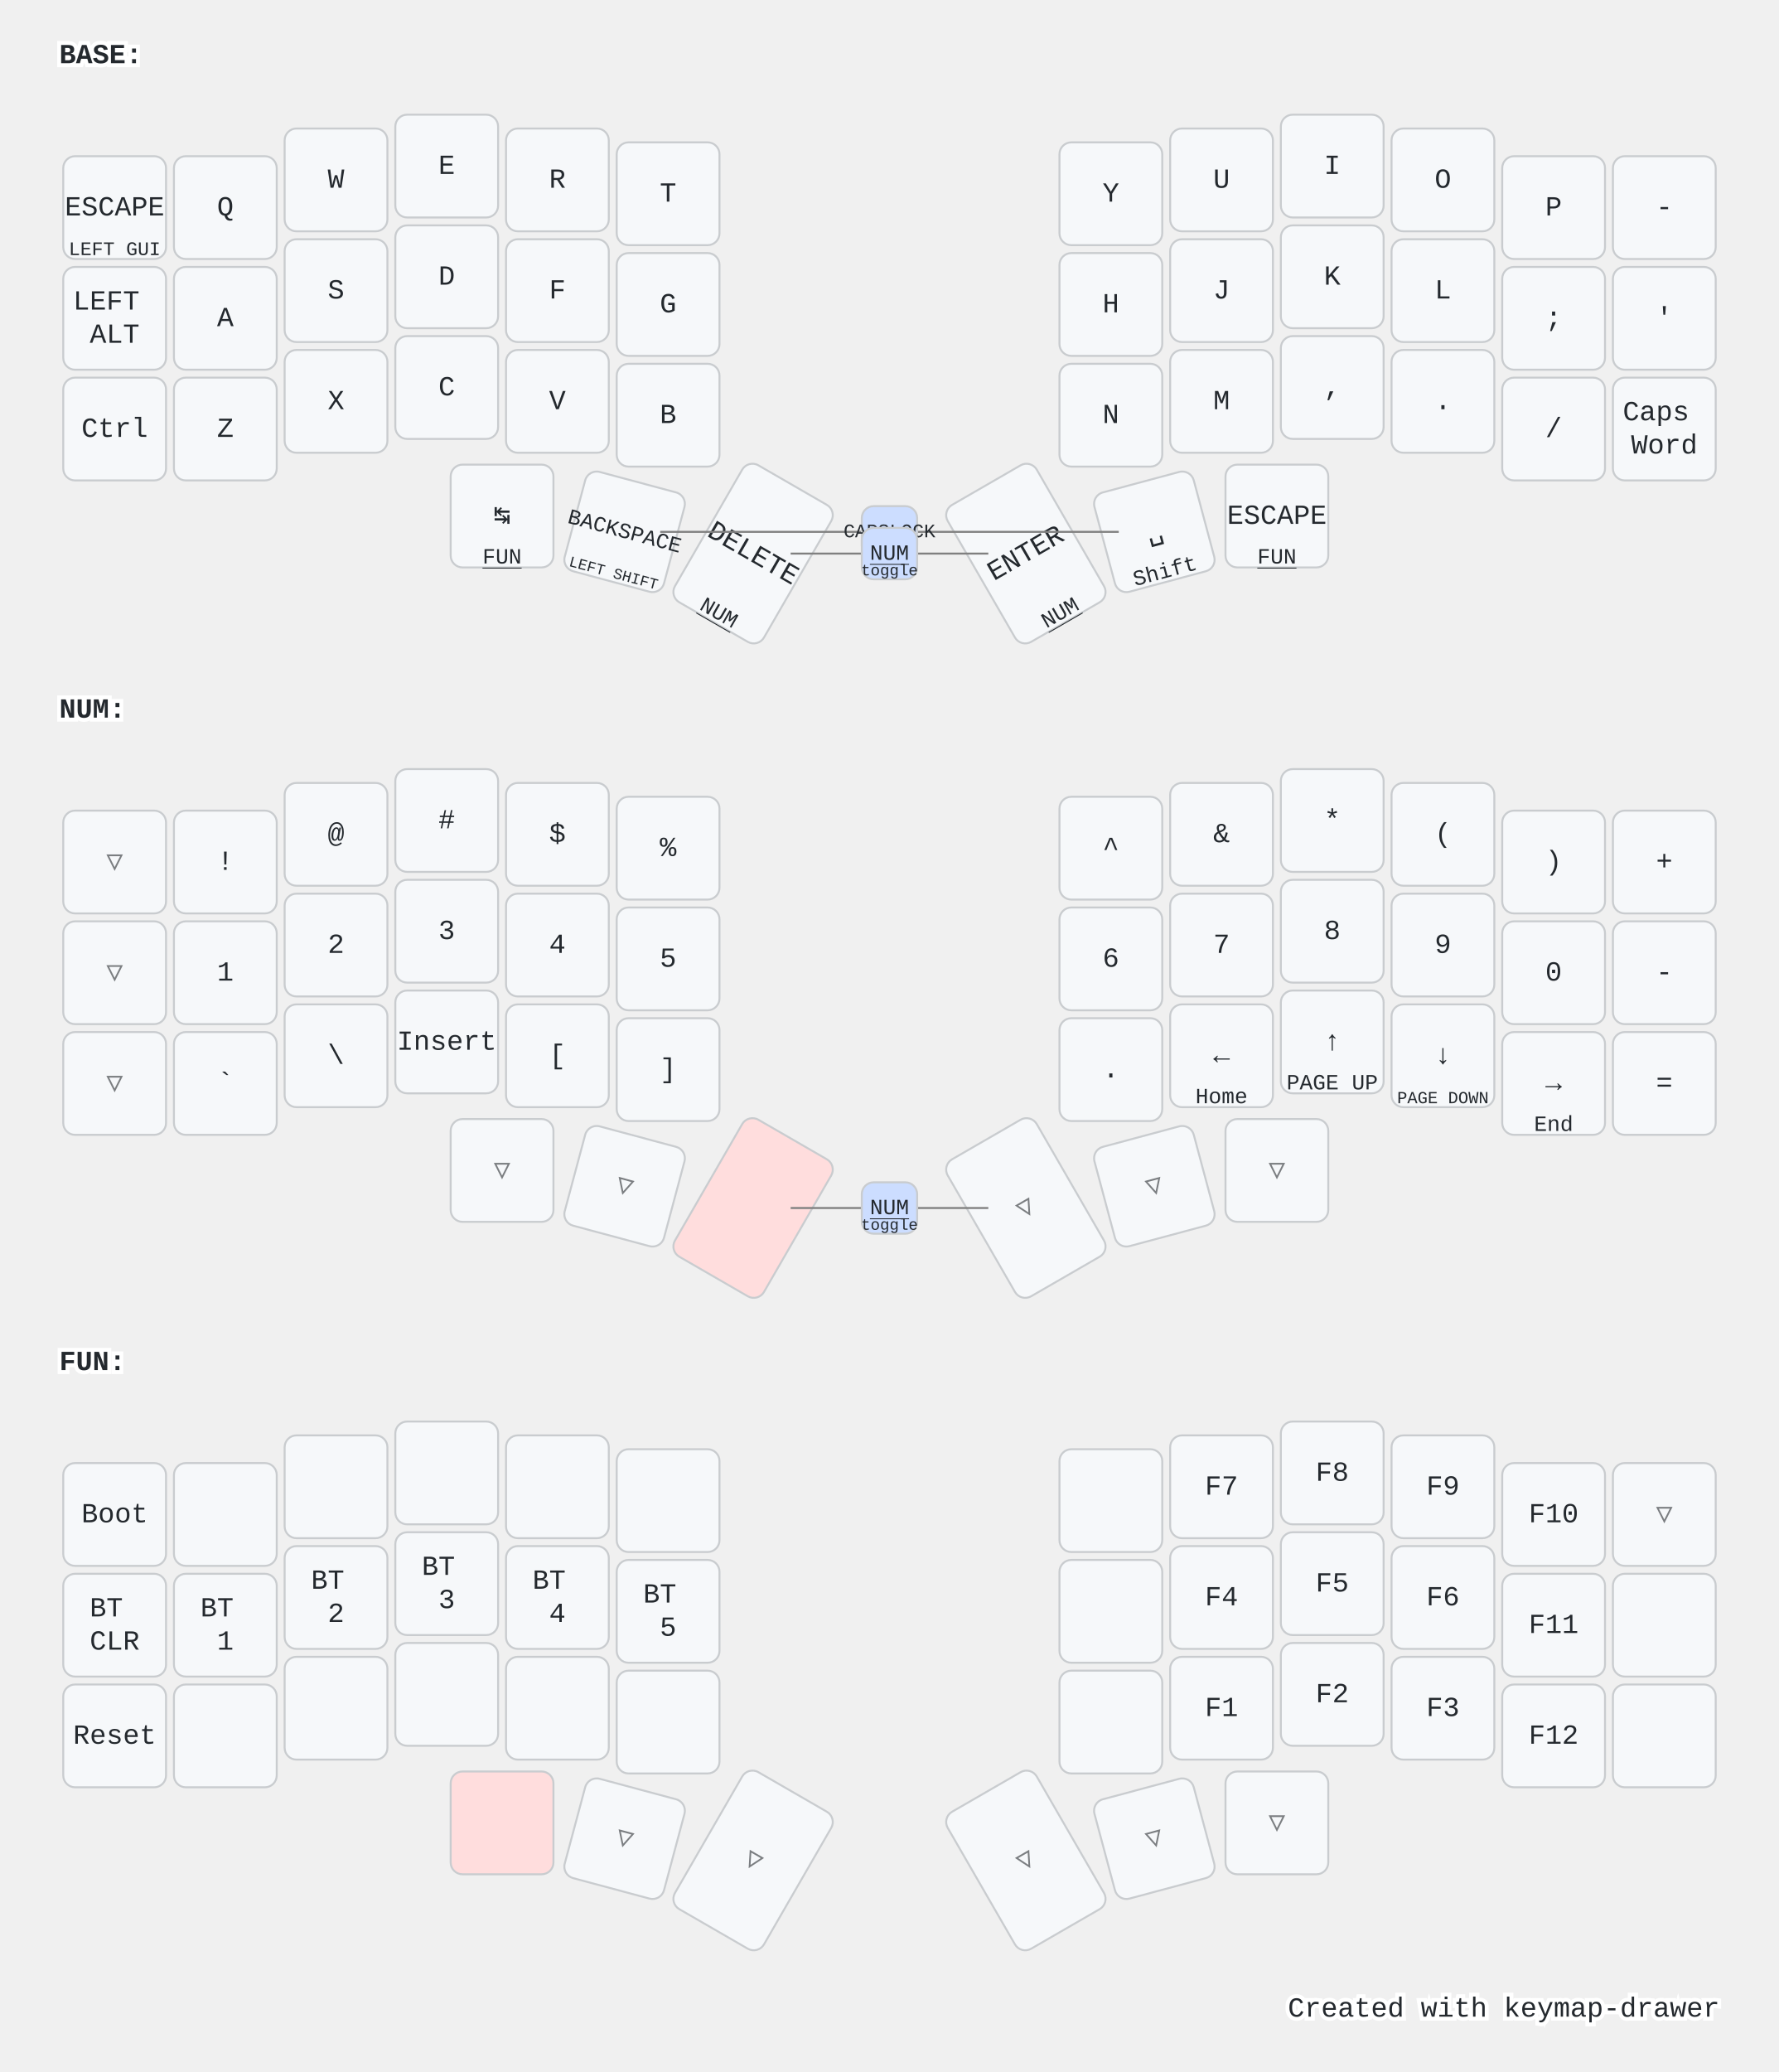
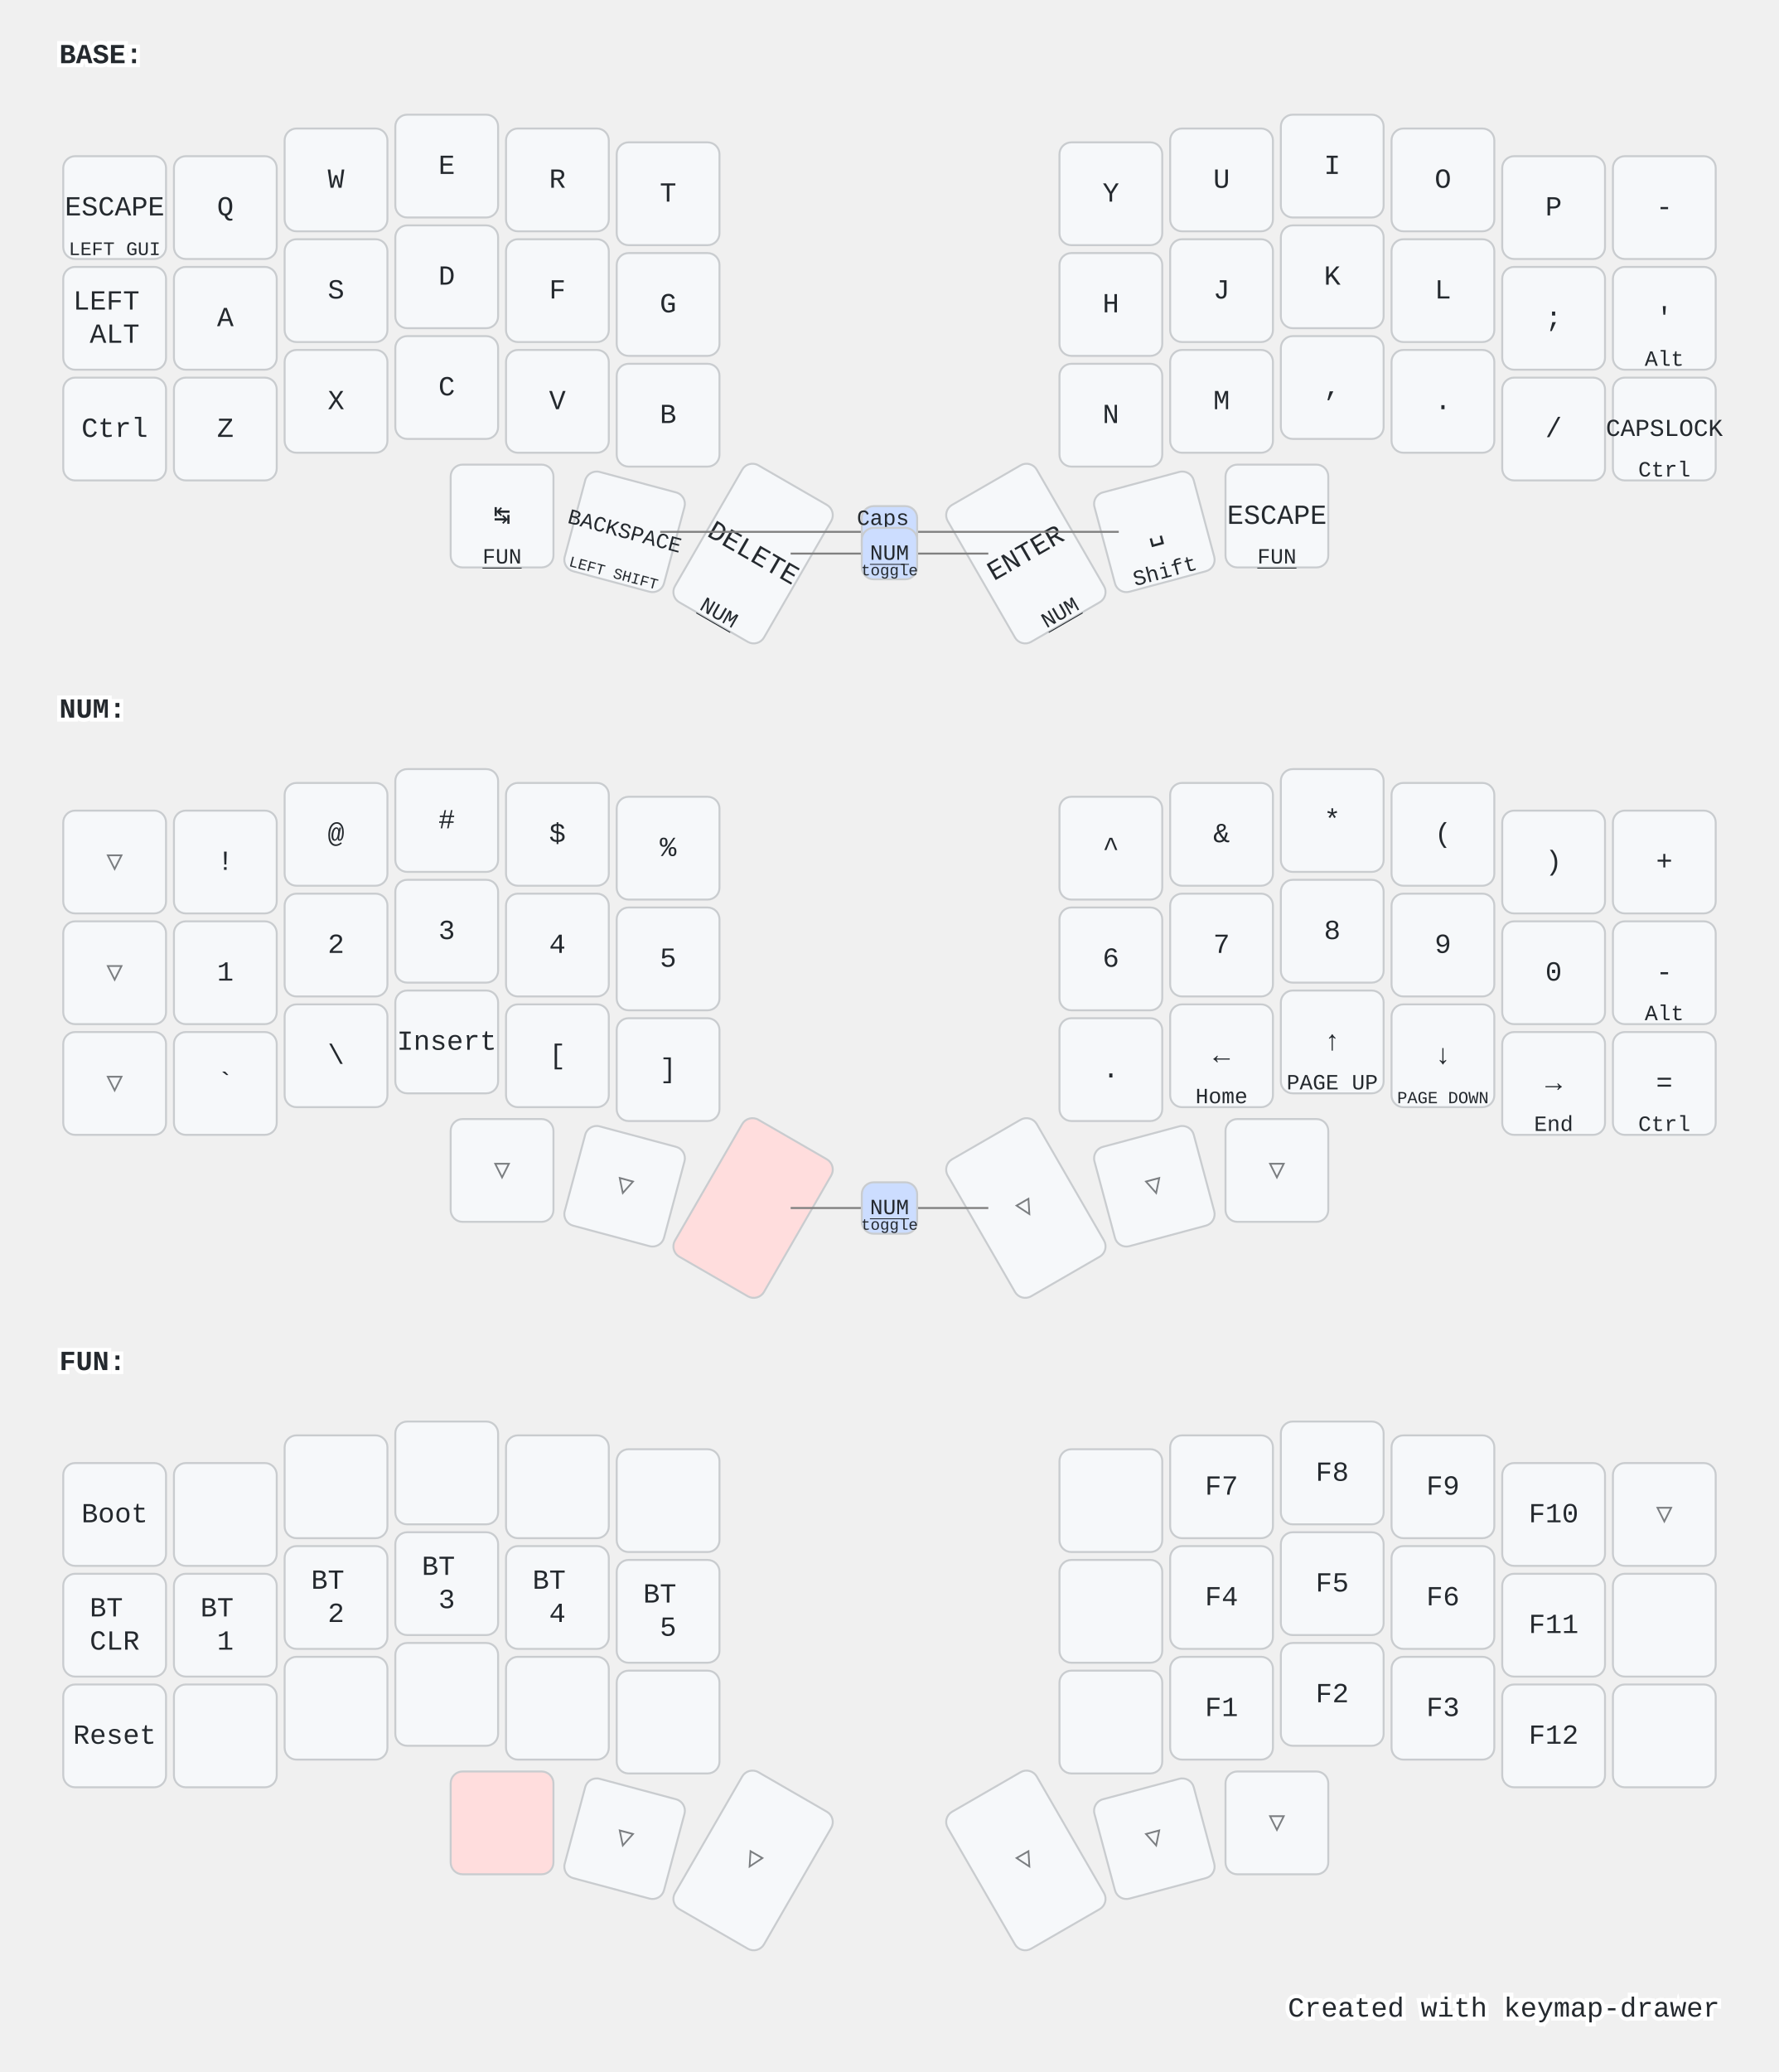
<svg xmlns="http://www.w3.org/2000/svg" width="900" height="1048" viewBox="0 0 900 1048" class="keymap">
  <style>/* inherit to force styles through use tags */
svg path {
    fill: inherit;
}

/* font and background color specifications */
svg.keymap {
    font-family: SFMono-Regular,Consolas,Liberation Mono,Menlo,monospace;
    font-size: 14px;
    font-kerning: normal;
    text-rendering: optimizeLegibility;
    fill: #24292e;
}

/* default key styling */
rect.key {
    fill: #f6f8fa;
}

rect.key, rect.combo {
    stroke: #c9cccf;
    stroke-width: 1;
}

/* default key side styling, only used is draw_key_sides is set */
rect.side {
    filter: brightness(90%);
}

/* color accent for combo boxes */
rect.combo, rect.combo-separate {
    fill: #cdf;
}

/* color accent for held keys */
rect.held, rect.combo.held {
    fill: #fdd;
}

/* color accent for ghost (optional) keys */
rect.ghost, rect.combo.ghost {
    stroke-dasharray: 4, 4;
    stroke-width: 2;
}

text {
    text-anchor: middle;
    dominant-baseline: middle;
}

/* styling for layer labels */
text.label {
    font-weight: bold;
    text-anchor: start;
    stroke: white;
    stroke-width: 4;
    paint-order: stroke;
}

/* styling for optional footer */
text.footer {
    text-anchor: end;
    dominant-baseline: auto;
    stroke: white;
    stroke-width: 4;
    paint-order: stroke;
}

/* styling for combo tap, and key non-tap label text */
text.combo, text.hold, text.shifted, text.left, text.right, text.tl, text.tr, text.bl, text.br {
    font-size: 11px;
}

text.hold, text.bl, text.br {
    text-anchor: middle;
    dominant-baseline: auto;
}

text.shifted, text.tl, text.tr {
    text-anchor: middle;
    dominant-baseline: hanging;
}

text.left, text.tl, text.bl {
    text-anchor: start;
}

text.right, text.tr, text.br {
    text-anchor: end;
}

text.layer-activator {
    text-decoration: underline;
}

/* styling for hold/shifted label text in combo box */
text.combo.hold, text.combo.shifted, text.combo.left, text.combo.right {
    font-size: 8px;
}

/* lighter symbol for transparent keys */
text.trans {
    fill: #7b7e81;
}

/* styling for combo dendrons */
path.combo {
    stroke-width: 1;
    stroke: gray;
    fill: none;
}

/* Start Tabler Icons Cleanup */
/* cannot use height/width with glyphs */
.icon-tabler &gt; path {
    fill: inherit;
    stroke: inherit;
    stroke-width: 2;
}
/* hide tabler's default box */
.icon-tabler &gt; path[stroke="none"][fill="none"] {
    visibility: hidden;
}
/* End Tabler Icons Cleanup */

@media (prefers-color-scheme: dark) {
svg.keymap { fill: #d1d6db; }
rect.key { fill: #3f4750; }
rect.key, rect.combo { stroke: #60666c; }
rect.combo, rect.combo-separate { fill: #1f3d7a; }
rect.held, rect.combo.held { fill: #854747; }
text.label, text.footer { stroke: black; }
text.trans { fill: #7e8184; }
path.combo { stroke: #7f7f7f; }

}</style>
  <g transform="translate(30, 0)" class="layer-BASE">
    <text x="0" y="28" class="label" id="BASE">BASE:</text>
    <g transform="translate(0, 56)">
      <g transform="translate(28, 49)" class="key keypos-0">
        <rect rx="6" ry="6" x="-26" y="-26" width="52" height="52" class="key" />
        <text x="0" y="0" class="key tap">ESCAPE</text>
        <text x="0" y="24" class="key hold">
          <tspan style="font-size: 88%">LEFT GUI</tspan>
        </text>
      </g>
      <g transform="translate(84, 49)" class="key keypos-1">
        <rect rx="6" ry="6" x="-26" y="-26" width="52" height="52" class="key" />
        <text x="0" y="0" class="key tap">Q</text>
      </g>
      <g transform="translate(140, 35)" class="key keypos-2">
        <rect rx="6" ry="6" x="-26" y="-26" width="52" height="52" class="key" />
        <text x="0" y="0" class="key tap">W</text>
      </g>
      <g transform="translate(196, 28)" class="key keypos-3">
        <rect rx="6" ry="6" x="-26" y="-26" width="52" height="52" class="key" />
        <text x="0" y="0" class="key tap">E</text>
      </g>
      <g transform="translate(252, 35)" class="key keypos-4">
        <rect rx="6" ry="6" x="-26" y="-26" width="52" height="52" class="key" />
        <text x="0" y="0" class="key tap">R</text>
      </g>
      <g transform="translate(308, 42)" class="key keypos-5">
        <rect rx="6" ry="6" x="-26" y="-26" width="52" height="52" class="key" />
        <text x="0" y="0" class="key tap">T</text>
      </g>
      <g transform="translate(532, 42)" class="key keypos-6">
        <rect rx="6" ry="6" x="-26" y="-26" width="52" height="52" class="key" />
        <text x="0" y="0" class="key tap">Y</text>
      </g>
      <g transform="translate(588, 35)" class="key keypos-7">
        <rect rx="6" ry="6" x="-26" y="-26" width="52" height="52" class="key" />
        <text x="0" y="0" class="key tap">U</text>
      </g>
      <g transform="translate(644, 28)" class="key keypos-8">
        <rect rx="6" ry="6" x="-26" y="-26" width="52" height="52" class="key" />
        <text x="0" y="0" class="key tap">I</text>
      </g>
      <g transform="translate(700, 35)" class="key keypos-9">
        <rect rx="6" ry="6" x="-26" y="-26" width="52" height="52" class="key" />
        <text x="0" y="0" class="key tap">O</text>
      </g>
      <g transform="translate(756, 49)" class="key keypos-10">
        <rect rx="6" ry="6" x="-26" y="-26" width="52" height="52" class="key" />
        <text x="0" y="0" class="key tap">P</text>
      </g>
      <g transform="translate(812, 49)" class="key keypos-11">
        <rect rx="6" ry="6" x="-26" y="-26" width="52" height="52" class="key" />
        <text x="0" y="0" class="key tap">-</text>
      </g>
      <g transform="translate(28, 105)" class="key keypos-12">
        <rect rx="6" ry="6" x="-26" y="-26" width="52" height="52" class="key" />
        <text x="0" y="0" class="key tap">
          <tspan x="0" dy="-0.6em">LEFT</tspan>
          <tspan x="0" dy="1.2em">ALT</tspan>
        </text>
      </g>
      <g transform="translate(84, 105)" class="key keypos-13">
        <rect rx="6" ry="6" x="-26" y="-26" width="52" height="52" class="key" />
        <text x="0" y="0" class="key tap">A</text>
      </g>
      <g transform="translate(140, 91)" class="key keypos-14">
        <rect rx="6" ry="6" x="-26" y="-26" width="52" height="52" class="key" />
        <text x="0" y="0" class="key tap">S</text>
      </g>
      <g transform="translate(196, 84)" class="key keypos-15">
        <rect rx="6" ry="6" x="-26" y="-26" width="52" height="52" class="key" />
        <text x="0" y="0" class="key tap">D</text>
      </g>
      <g transform="translate(252, 91)" class="key keypos-16">
        <rect rx="6" ry="6" x="-26" y="-26" width="52" height="52" class="key" />
        <text x="0" y="0" class="key tap">F</text>
      </g>
      <g transform="translate(308, 98)" class="key keypos-17">
        <rect rx="6" ry="6" x="-26" y="-26" width="52" height="52" class="key" />
        <text x="0" y="0" class="key tap">G</text>
      </g>
      <g transform="translate(532, 98)" class="key keypos-18">
        <rect rx="6" ry="6" x="-26" y="-26" width="52" height="52" class="key" />
        <text x="0" y="0" class="key tap">H</text>
      </g>
      <g transform="translate(588, 91)" class="key keypos-19">
        <rect rx="6" ry="6" x="-26" y="-26" width="52" height="52" class="key" />
        <text x="0" y="0" class="key tap">J</text>
      </g>
      <g transform="translate(644, 84)" class="key keypos-20">
        <rect rx="6" ry="6" x="-26" y="-26" width="52" height="52" class="key" />
        <text x="0" y="0" class="key tap">K</text>
      </g>
      <g transform="translate(700, 91)" class="key keypos-21">
        <rect rx="6" ry="6" x="-26" y="-26" width="52" height="52" class="key" />
        <text x="0" y="0" class="key tap">L</text>
      </g>
      <g transform="translate(756, 105)" class="key keypos-22">
        <rect rx="6" ry="6" x="-26" y="-26" width="52" height="52" class="key" />
        <text x="0" y="0" class="key tap">;</text>
      </g>
      <g transform="translate(812, 105)" class="key keypos-23">
        <rect rx="6" ry="6" x="-26" y="-26" width="52" height="52" class="key" />
        <text x="0" y="0" class="key tap">'</text>
+         <text x="0" y="24" class="key hold">Alt</text>
      </g>
      <g transform="translate(28, 161)" class="key keypos-24">
        <rect rx="6" ry="6" x="-26" y="-26" width="52" height="52" class="key" />
        <text x="0" y="0" class="key tap">Ctrl</text>
      </g>
      <g transform="translate(84, 161)" class="key keypos-25">
        <rect rx="6" ry="6" x="-26" y="-26" width="52" height="52" class="key" />
        <text x="0" y="0" class="key tap">Z</text>
      </g>
      <g transform="translate(140, 147)" class="key keypos-26">
        <rect rx="6" ry="6" x="-26" y="-26" width="52" height="52" class="key" />
        <text x="0" y="0" class="key tap">X</text>
      </g>
      <g transform="translate(196, 140)" class="key keypos-27">
        <rect rx="6" ry="6" x="-26" y="-26" width="52" height="52" class="key" />
        <text x="0" y="0" class="key tap">C</text>
      </g>
      <g transform="translate(252, 147)" class="key keypos-28">
        <rect rx="6" ry="6" x="-26" y="-26" width="52" height="52" class="key" />
        <text x="0" y="0" class="key tap">V</text>
      </g>
      <g transform="translate(308, 154)" class="key keypos-29">
        <rect rx="6" ry="6" x="-26" y="-26" width="52" height="52" class="key" />
        <text x="0" y="0" class="key tap">B</text>
      </g>
      <g transform="translate(532, 154)" class="key keypos-30">
        <rect rx="6" ry="6" x="-26" y="-26" width="52" height="52" class="key" />
        <text x="0" y="0" class="key tap">N</text>
      </g>
      <g transform="translate(588, 147)" class="key keypos-31">
        <rect rx="6" ry="6" x="-26" y="-26" width="52" height="52" class="key" />
        <text x="0" y="0" class="key tap">M</text>
      </g>
      <g transform="translate(644, 140)" class="key keypos-32">
        <rect rx="6" ry="6" x="-26" y="-26" width="52" height="52" class="key" />
        <text x="0" y="0" class="key tap">,</text>
      </g>
      <g transform="translate(700, 147)" class="key keypos-33">
        <rect rx="6" ry="6" x="-26" y="-26" width="52" height="52" class="key" />
        <text x="0" y="0" class="key tap">.</text>
      </g>
      <g transform="translate(756, 161)" class="key keypos-34">
        <rect rx="6" ry="6" x="-26" y="-26" width="52" height="52" class="key" />
        <text x="0" y="0" class="key tap">/</text>
      </g>
      <g transform="translate(812, 161)" class="key keypos-35">
        <rect rx="6" ry="6" x="-26" y="-26" width="52" height="52" class="key" />
        <text x="0" y="0" class="key tap">
-           <tspan x="0" dy="-0.6em">Caps</tspan>
-           <tspan x="0" dy="1.2em">Word</tspan>
-         </text>
+           <tspan style="font-size: 88%">CAPSLOCK</tspan>
+         </text>
+         <text x="0" y="24" class="key hold">Ctrl</text>
      </g>
      <g transform="translate(224, 205)" class="key keypos-36">
        <rect rx="6" ry="6" x="-26" y="-26" width="52" height="52" class="key" />
        <text x="0" y="0" class="key tap">↹</text>
        <a href="#FUN">
          <text x="0" y="24" class="key hold layer-activator">FUN</text>
        </a>
      </g>
      <g transform="translate(286, 213) rotate(15.0)" class="key keypos-37">
        <rect rx="6" ry="6" x="-26" y="-26" width="52" height="52" class="key" />
        <text x="0" y="0" class="key tap">
          <tspan style="font-size: 78%">BACKSPACE</tspan>
        </text>
        <text x="0" y="24" class="key hold">
          <tspan style="font-size: 70%">LEFT SHIFT</tspan>
        </text>
      </g>
      <g transform="translate(351, 224) rotate(30.0)" class="key keypos-38">
        <rect rx="6" ry="6" x="-26" y="-40" width="52" height="80" class="key" />
        <text x="0" y="0" class="key tap">DELETE</text>
        <a href="#NUM">
          <text x="0" y="38" class="key hold layer-activator">NUM</text>
        </a>
      </g>
      <g transform="translate(489, 224) rotate(-30.0)" class="key keypos-39">
        <rect rx="6" ry="6" x="-26" y="-40" width="52" height="80" class="key" />
        <text x="0" y="0" class="key tap">ENTER</text>
        <a href="#NUM">
          <text x="0" y="38" class="key hold layer-activator">NUM</text>
        </a>
      </g>
      <g transform="translate(554, 213) rotate(-15.0)" class="key keypos-40">
        <rect rx="6" ry="6" x="-26" y="-26" width="52" height="52" class="key" />
        <text x="0" y="0" class="key tap">␣</text>
        <text x="0" y="24" class="key hold">Shift</text>
      </g>
      <g transform="translate(616, 205)" class="key keypos-41">
        <rect rx="6" ry="6" x="-26" y="-26" width="52" height="52" class="key" />
        <text x="0" y="0" class="key tap">ESCAPE</text>
        <a href="#FUN">
          <text x="0" y="24" class="key hold layer-activator">FUN</text>
        </a>
      </g>
      <g class="combo combopos-0">
        <path d="M420,213 l-116,0" class="combo" />
        <path d="M420,213 l116,0" class="combo" />
        <rect rx="6" ry="6" x="406" y="200" width="28" height="26" class="combo" />
        <text x="420" y="213" class="combo tap">
-           <tspan style="font-size: 88%">CAPSLOCK</tspan>
+           <tspan x="420" dy="-0.6em">Caps</tspan>
+           <tspan x="420" dy="1.2em">Word</tspan>
        </text>
      </g>
      <g class="combo combopos-1">
        <path d="M420,224 l-50,0" class="combo" />
        <path d="M420,224 l50,0" class="combo" />
        <rect rx="6" ry="6" x="406" y="211" width="28" height="26" class="combo" />
        <a href="#NUM">
          <text x="420" y="224" class="combo tap layer-activator">NUM</text>
        </a>
        <text x="420" y="235" class="combo hold">toggle</text>
      </g>
    </g>
  </g>
  <g transform="translate(30, 331)" class="layer-NUM">
    <text x="0" y="28" class="label" id="NUM">NUM:</text>
    <g transform="translate(0, 56)">
      <g transform="translate(28, 49)" class="key trans keypos-0">
        <rect rx="6" ry="6" x="-26" y="-26" width="52" height="52" class="key trans" />
        <text x="0" y="0" class="key trans tap">▽</text>
      </g>
      <g transform="translate(84, 49)" class="key keypos-1">
        <rect rx="6" ry="6" x="-26" y="-26" width="52" height="52" class="key" />
        <text x="0" y="0" class="key tap">!</text>
      </g>
      <g transform="translate(140, 35)" class="key keypos-2">
        <rect rx="6" ry="6" x="-26" y="-26" width="52" height="52" class="key" />
        <text x="0" y="0" class="key tap">@</text>
      </g>
      <g transform="translate(196, 28)" class="key keypos-3">
        <rect rx="6" ry="6" x="-26" y="-26" width="52" height="52" class="key" />
        <text x="0" y="0" class="key tap">#</text>
      </g>
      <g transform="translate(252, 35)" class="key keypos-4">
        <rect rx="6" ry="6" x="-26" y="-26" width="52" height="52" class="key" />
        <text x="0" y="0" class="key tap">$</text>
      </g>
      <g transform="translate(308, 42)" class="key keypos-5">
        <rect rx="6" ry="6" x="-26" y="-26" width="52" height="52" class="key" />
        <text x="0" y="0" class="key tap">%</text>
      </g>
      <g transform="translate(532, 42)" class="key keypos-6">
        <rect rx="6" ry="6" x="-26" y="-26" width="52" height="52" class="key" />
        <text x="0" y="0" class="key tap">^</text>
      </g>
      <g transform="translate(588, 35)" class="key keypos-7">
        <rect rx="6" ry="6" x="-26" y="-26" width="52" height="52" class="key" />
        <text x="0" y="0" class="key tap">&amp;</text>
      </g>
      <g transform="translate(644, 28)" class="key keypos-8">
        <rect rx="6" ry="6" x="-26" y="-26" width="52" height="52" class="key" />
        <text x="0" y="0" class="key tap">*</text>
      </g>
      <g transform="translate(700, 35)" class="key keypos-9">
        <rect rx="6" ry="6" x="-26" y="-26" width="52" height="52" class="key" />
        <text x="0" y="0" class="key tap">(</text>
      </g>
      <g transform="translate(756, 49)" class="key keypos-10">
        <rect rx="6" ry="6" x="-26" y="-26" width="52" height="52" class="key" />
        <text x="0" y="0" class="key tap">)</text>
      </g>
      <g transform="translate(812, 49)" class="key keypos-11">
        <rect rx="6" ry="6" x="-26" y="-26" width="52" height="52" class="key" />
        <text x="0" y="0" class="key tap">+</text>
      </g>
      <g transform="translate(28, 105)" class="key trans keypos-12">
        <rect rx="6" ry="6" x="-26" y="-26" width="52" height="52" class="key trans" />
        <text x="0" y="0" class="key trans tap">▽</text>
      </g>
      <g transform="translate(84, 105)" class="key keypos-13">
        <rect rx="6" ry="6" x="-26" y="-26" width="52" height="52" class="key" />
        <text x="0" y="0" class="key tap">1</text>
      </g>
      <g transform="translate(140, 91)" class="key keypos-14">
        <rect rx="6" ry="6" x="-26" y="-26" width="52" height="52" class="key" />
        <text x="0" y="0" class="key tap">2</text>
      </g>
      <g transform="translate(196, 84)" class="key keypos-15">
        <rect rx="6" ry="6" x="-26" y="-26" width="52" height="52" class="key" />
        <text x="0" y="0" class="key tap">3</text>
      </g>
      <g transform="translate(252, 91)" class="key keypos-16">
        <rect rx="6" ry="6" x="-26" y="-26" width="52" height="52" class="key" />
        <text x="0" y="0" class="key tap">4</text>
      </g>
      <g transform="translate(308, 98)" class="key keypos-17">
        <rect rx="6" ry="6" x="-26" y="-26" width="52" height="52" class="key" />
        <text x="0" y="0" class="key tap">5</text>
      </g>
      <g transform="translate(532, 98)" class="key keypos-18">
        <rect rx="6" ry="6" x="-26" y="-26" width="52" height="52" class="key" />
        <text x="0" y="0" class="key tap">6</text>
      </g>
      <g transform="translate(588, 91)" class="key keypos-19">
        <rect rx="6" ry="6" x="-26" y="-26" width="52" height="52" class="key" />
        <text x="0" y="0" class="key tap">7</text>
      </g>
      <g transform="translate(644, 84)" class="key keypos-20">
        <rect rx="6" ry="6" x="-26" y="-26" width="52" height="52" class="key" />
        <text x="0" y="0" class="key tap">8</text>
      </g>
      <g transform="translate(700, 91)" class="key keypos-21">
        <rect rx="6" ry="6" x="-26" y="-26" width="52" height="52" class="key" />
        <text x="0" y="0" class="key tap">9</text>
      </g>
      <g transform="translate(756, 105)" class="key keypos-22">
        <rect rx="6" ry="6" x="-26" y="-26" width="52" height="52" class="key" />
        <text x="0" y="0" class="key tap">0</text>
      </g>
      <g transform="translate(812, 105)" class="key keypos-23">
        <rect rx="6" ry="6" x="-26" y="-26" width="52" height="52" class="key" />
        <text x="0" y="0" class="key tap">-</text>
+         <text x="0" y="24" class="key hold">Alt</text>
      </g>
      <g transform="translate(28, 161)" class="key trans keypos-24">
        <rect rx="6" ry="6" x="-26" y="-26" width="52" height="52" class="key trans" />
        <text x="0" y="0" class="key trans tap">▽</text>
      </g>
      <g transform="translate(84, 161)" class="key keypos-25">
        <rect rx="6" ry="6" x="-26" y="-26" width="52" height="52" class="key" />
        <text x="0" y="0" class="key tap">`</text>
      </g>
      <g transform="translate(140, 147)" class="key keypos-26">
        <rect rx="6" ry="6" x="-26" y="-26" width="52" height="52" class="key" />
        <text x="0" y="0" class="key tap">\</text>
      </g>
      <g transform="translate(196, 140)" class="key keypos-27">
        <rect rx="6" ry="6" x="-26" y="-26" width="52" height="52" class="key" />
        <text x="0" y="0" class="key tap">Insert</text>
      </g>
      <g transform="translate(252, 147)" class="key keypos-28">
        <rect rx="6" ry="6" x="-26" y="-26" width="52" height="52" class="key" />
        <text x="0" y="0" class="key tap">[</text>
      </g>
      <g transform="translate(308, 154)" class="key keypos-29">
        <rect rx="6" ry="6" x="-26" y="-26" width="52" height="52" class="key" />
        <text x="0" y="0" class="key tap">]</text>
      </g>
      <g transform="translate(532, 154)" class="key keypos-30">
        <rect rx="6" ry="6" x="-26" y="-26" width="52" height="52" class="key" />
        <text x="0" y="0" class="key tap">.</text>
      </g>
      <g transform="translate(588, 147)" class="key keypos-31">
        <rect rx="6" ry="6" x="-26" y="-26" width="52" height="52" class="key" />
        <text x="0" y="0" class="key tap">←</text>
        <text x="0" y="24" class="key hold">Home</text>
      </g>
      <g transform="translate(644, 140)" class="key keypos-32">
        <rect rx="6" ry="6" x="-26" y="-26" width="52" height="52" class="key" />
        <text x="0" y="0" class="key tap">↑</text>
        <text x="0" y="24" class="key hold">PAGE UP</text>
      </g>
      <g transform="translate(700, 147)" class="key keypos-33">
        <rect rx="6" ry="6" x="-26" y="-26" width="52" height="52" class="key" />
        <text x="0" y="0" class="key tap">↓</text>
        <text x="0" y="24" class="key hold">
          <tspan style="font-size: 78%">PAGE DOWN</tspan>
        </text>
      </g>
      <g transform="translate(756, 161)" class="key keypos-34">
        <rect rx="6" ry="6" x="-26" y="-26" width="52" height="52" class="key" />
        <text x="0" y="0" class="key tap">→</text>
        <text x="0" y="24" class="key hold">End</text>
      </g>
      <g transform="translate(812, 161)" class="key keypos-35">
        <rect rx="6" ry="6" x="-26" y="-26" width="52" height="52" class="key" />
        <text x="0" y="0" class="key tap">=</text>
+         <text x="0" y="24" class="key hold">Ctrl</text>
      </g>
      <g transform="translate(224, 205)" class="key trans keypos-36">
        <rect rx="6" ry="6" x="-26" y="-26" width="52" height="52" class="key trans" />
        <text x="0" y="0" class="key trans tap">▽</text>
      </g>
      <g transform="translate(286, 213) rotate(15.0)" class="key trans keypos-37">
        <rect rx="6" ry="6" x="-26" y="-26" width="52" height="52" class="key trans" />
        <text x="0" y="0" class="key trans tap">▽</text>
      </g>
      <g transform="translate(351, 224) rotate(30.0)" class="key held keypos-38">
        <rect rx="6" ry="6" x="-26" y="-40" width="52" height="80" class="key held" />
      </g>
      <g transform="translate(489, 224) rotate(-30.0)" class="key trans keypos-39">
        <rect rx="6" ry="6" x="-26" y="-40" width="52" height="80" class="key trans" />
        <text x="0" y="0" class="key trans tap">▽</text>
      </g>
      <g transform="translate(554, 213) rotate(-15.0)" class="key trans keypos-40">
        <rect rx="6" ry="6" x="-26" y="-26" width="52" height="52" class="key trans" />
        <text x="0" y="0" class="key trans tap">▽</text>
      </g>
      <g transform="translate(616, 205)" class="key trans keypos-41">
        <rect rx="6" ry="6" x="-26" y="-26" width="52" height="52" class="key trans" />
        <text x="0" y="0" class="key trans tap">▽</text>
      </g>
      <g class="combo combopos-0">
        <path d="M420,224 l-50,0" class="combo" />
        <path d="M420,224 l50,0" class="combo" />
        <rect rx="6" ry="6" x="406" y="211" width="28" height="26" class="combo" />
        <a href="#NUM">
          <text x="420" y="224" class="combo tap layer-activator">NUM</text>
        </a>
        <text x="420" y="235" class="combo hold">toggle</text>
      </g>
    </g>
  </g>
  <g transform="translate(30, 661)" class="layer-FUN">
    <text x="0" y="28" class="label" id="FUN">FUN:</text>
    <g transform="translate(0, 56)">
      <g transform="translate(28, 49)" class="key keypos-0">
        <rect rx="6" ry="6" x="-26" y="-26" width="52" height="52" class="key" />
        <text x="0" y="0" class="key tap">Boot</text>
      </g>
      <g transform="translate(84, 49)" class="key keypos-1">
        <rect rx="6" ry="6" x="-26" y="-26" width="52" height="52" class="key" />
      </g>
      <g transform="translate(140, 35)" class="key keypos-2">
        <rect rx="6" ry="6" x="-26" y="-26" width="52" height="52" class="key" />
      </g>
      <g transform="translate(196, 28)" class="key keypos-3">
        <rect rx="6" ry="6" x="-26" y="-26" width="52" height="52" class="key" />
      </g>
      <g transform="translate(252, 35)" class="key keypos-4">
        <rect rx="6" ry="6" x="-26" y="-26" width="52" height="52" class="key" />
      </g>
      <g transform="translate(308, 42)" class="key keypos-5">
        <rect rx="6" ry="6" x="-26" y="-26" width="52" height="52" class="key" />
      </g>
      <g transform="translate(532, 42)" class="key keypos-6">
        <rect rx="6" ry="6" x="-26" y="-26" width="52" height="52" class="key" />
      </g>
      <g transform="translate(588, 35)" class="key keypos-7">
        <rect rx="6" ry="6" x="-26" y="-26" width="52" height="52" class="key" />
        <text x="0" y="0" class="key tap">F7</text>
      </g>
      <g transform="translate(644, 28)" class="key keypos-8">
        <rect rx="6" ry="6" x="-26" y="-26" width="52" height="52" class="key" />
        <text x="0" y="0" class="key tap">F8</text>
      </g>
      <g transform="translate(700, 35)" class="key keypos-9">
        <rect rx="6" ry="6" x="-26" y="-26" width="52" height="52" class="key" />
        <text x="0" y="0" class="key tap">F9</text>
      </g>
      <g transform="translate(756, 49)" class="key keypos-10">
        <rect rx="6" ry="6" x="-26" y="-26" width="52" height="52" class="key" />
        <text x="0" y="0" class="key tap">F10</text>
      </g>
      <g transform="translate(812, 49)" class="key trans keypos-11">
        <rect rx="6" ry="6" x="-26" y="-26" width="52" height="52" class="key trans" />
        <text x="0" y="0" class="key trans tap">▽</text>
      </g>
      <g transform="translate(28, 105)" class="key keypos-12">
        <rect rx="6" ry="6" x="-26" y="-26" width="52" height="52" class="key" />
        <text x="0" y="0" class="key tap">
          <tspan x="0" dy="-0.6em">BT</tspan>
          <tspan x="0" dy="1.2em">CLR</tspan>
        </text>
      </g>
      <g transform="translate(84, 105)" class="key keypos-13">
        <rect rx="6" ry="6" x="-26" y="-26" width="52" height="52" class="key" />
        <text x="0" y="0" class="key tap">
          <tspan x="0" dy="-0.6em">BT</tspan>
          <tspan x="0" dy="1.2em">1</tspan>
        </text>
      </g>
      <g transform="translate(140, 91)" class="key keypos-14">
        <rect rx="6" ry="6" x="-26" y="-26" width="52" height="52" class="key" />
        <text x="0" y="0" class="key tap">
          <tspan x="0" dy="-0.6em">BT</tspan>
          <tspan x="0" dy="1.2em">2</tspan>
        </text>
      </g>
      <g transform="translate(196, 84)" class="key keypos-15">
        <rect rx="6" ry="6" x="-26" y="-26" width="52" height="52" class="key" />
        <text x="0" y="0" class="key tap">
          <tspan x="0" dy="-0.6em">BT</tspan>
          <tspan x="0" dy="1.2em">3</tspan>
        </text>
      </g>
      <g transform="translate(252, 91)" class="key keypos-16">
        <rect rx="6" ry="6" x="-26" y="-26" width="52" height="52" class="key" />
        <text x="0" y="0" class="key tap">
          <tspan x="0" dy="-0.6em">BT</tspan>
          <tspan x="0" dy="1.2em">4</tspan>
        </text>
      </g>
      <g transform="translate(308, 98)" class="key keypos-17">
        <rect rx="6" ry="6" x="-26" y="-26" width="52" height="52" class="key" />
        <text x="0" y="0" class="key tap">
          <tspan x="0" dy="-0.6em">BT</tspan>
          <tspan x="0" dy="1.2em">5</tspan>
        </text>
      </g>
      <g transform="translate(532, 98)" class="key keypos-18">
        <rect rx="6" ry="6" x="-26" y="-26" width="52" height="52" class="key" />
      </g>
      <g transform="translate(588, 91)" class="key keypos-19">
        <rect rx="6" ry="6" x="-26" y="-26" width="52" height="52" class="key" />
        <text x="0" y="0" class="key tap">F4</text>
      </g>
      <g transform="translate(644, 84)" class="key keypos-20">
        <rect rx="6" ry="6" x="-26" y="-26" width="52" height="52" class="key" />
        <text x="0" y="0" class="key tap">F5</text>
      </g>
      <g transform="translate(700, 91)" class="key keypos-21">
        <rect rx="6" ry="6" x="-26" y="-26" width="52" height="52" class="key" />
        <text x="0" y="0" class="key tap">F6</text>
      </g>
      <g transform="translate(756, 105)" class="key keypos-22">
        <rect rx="6" ry="6" x="-26" y="-26" width="52" height="52" class="key" />
        <text x="0" y="0" class="key tap">F11</text>
      </g>
      <g transform="translate(812, 105)" class="key keypos-23">
        <rect rx="6" ry="6" x="-26" y="-26" width="52" height="52" class="key" />
      </g>
      <g transform="translate(28, 161)" class="key keypos-24">
        <rect rx="6" ry="6" x="-26" y="-26" width="52" height="52" class="key" />
        <text x="0" y="0" class="key tap">Reset</text>
      </g>
      <g transform="translate(84, 161)" class="key keypos-25">
        <rect rx="6" ry="6" x="-26" y="-26" width="52" height="52" class="key" />
      </g>
      <g transform="translate(140, 147)" class="key keypos-26">
        <rect rx="6" ry="6" x="-26" y="-26" width="52" height="52" class="key" />
      </g>
      <g transform="translate(196, 140)" class="key keypos-27">
        <rect rx="6" ry="6" x="-26" y="-26" width="52" height="52" class="key" />
      </g>
      <g transform="translate(252, 147)" class="key keypos-28">
        <rect rx="6" ry="6" x="-26" y="-26" width="52" height="52" class="key" />
      </g>
      <g transform="translate(308, 154)" class="key keypos-29">
        <rect rx="6" ry="6" x="-26" y="-26" width="52" height="52" class="key" />
      </g>
      <g transform="translate(532, 154)" class="key keypos-30">
        <rect rx="6" ry="6" x="-26" y="-26" width="52" height="52" class="key" />
      </g>
      <g transform="translate(588, 147)" class="key keypos-31">
        <rect rx="6" ry="6" x="-26" y="-26" width="52" height="52" class="key" />
        <text x="0" y="0" class="key tap">F1</text>
      </g>
      <g transform="translate(644, 140)" class="key keypos-32">
        <rect rx="6" ry="6" x="-26" y="-26" width="52" height="52" class="key" />
        <text x="0" y="0" class="key tap">F2</text>
      </g>
      <g transform="translate(700, 147)" class="key keypos-33">
        <rect rx="6" ry="6" x="-26" y="-26" width="52" height="52" class="key" />
        <text x="0" y="0" class="key tap">F3</text>
      </g>
      <g transform="translate(756, 161)" class="key keypos-34">
        <rect rx="6" ry="6" x="-26" y="-26" width="52" height="52" class="key" />
        <text x="0" y="0" class="key tap">F12</text>
      </g>
      <g transform="translate(812, 161)" class="key keypos-35">
        <rect rx="6" ry="6" x="-26" y="-26" width="52" height="52" class="key" />
      </g>
      <g transform="translate(224, 205)" class="key held keypos-36">
        <rect rx="6" ry="6" x="-26" y="-26" width="52" height="52" class="key held" />
      </g>
      <g transform="translate(286, 213) rotate(15.0)" class="key trans keypos-37">
        <rect rx="6" ry="6" x="-26" y="-26" width="52" height="52" class="key trans" />
        <text x="0" y="0" class="key trans tap">▽</text>
      </g>
      <g transform="translate(351, 224) rotate(30.0)" class="key trans keypos-38">
        <rect rx="6" ry="6" x="-26" y="-40" width="52" height="80" class="key trans" />
        <text x="0" y="0" class="key trans tap">▽</text>
      </g>
      <g transform="translate(489, 224) rotate(-30.0)" class="key trans keypos-39">
        <rect rx="6" ry="6" x="-26" y="-40" width="52" height="80" class="key trans" />
        <text x="0" y="0" class="key trans tap">▽</text>
      </g>
      <g transform="translate(554, 213) rotate(-15.0)" class="key trans keypos-40">
        <rect rx="6" ry="6" x="-26" y="-26" width="52" height="52" class="key trans" />
        <text x="0" y="0" class="key trans tap">▽</text>
      </g>
      <g transform="translate(616, 205)" class="key trans keypos-41">
        <rect rx="6" ry="6" x="-26" y="-26" width="52" height="52" class="key trans" />
        <text x="0" y="0" class="key trans tap">▽</text>
      </g>
    </g>
  </g>
  <text x="870.0" y="1020.0" class="footer">Created with <a href="https://github.com/caksoylar/keymap-drawer">keymap-drawer</a>
  </text>
</svg>
